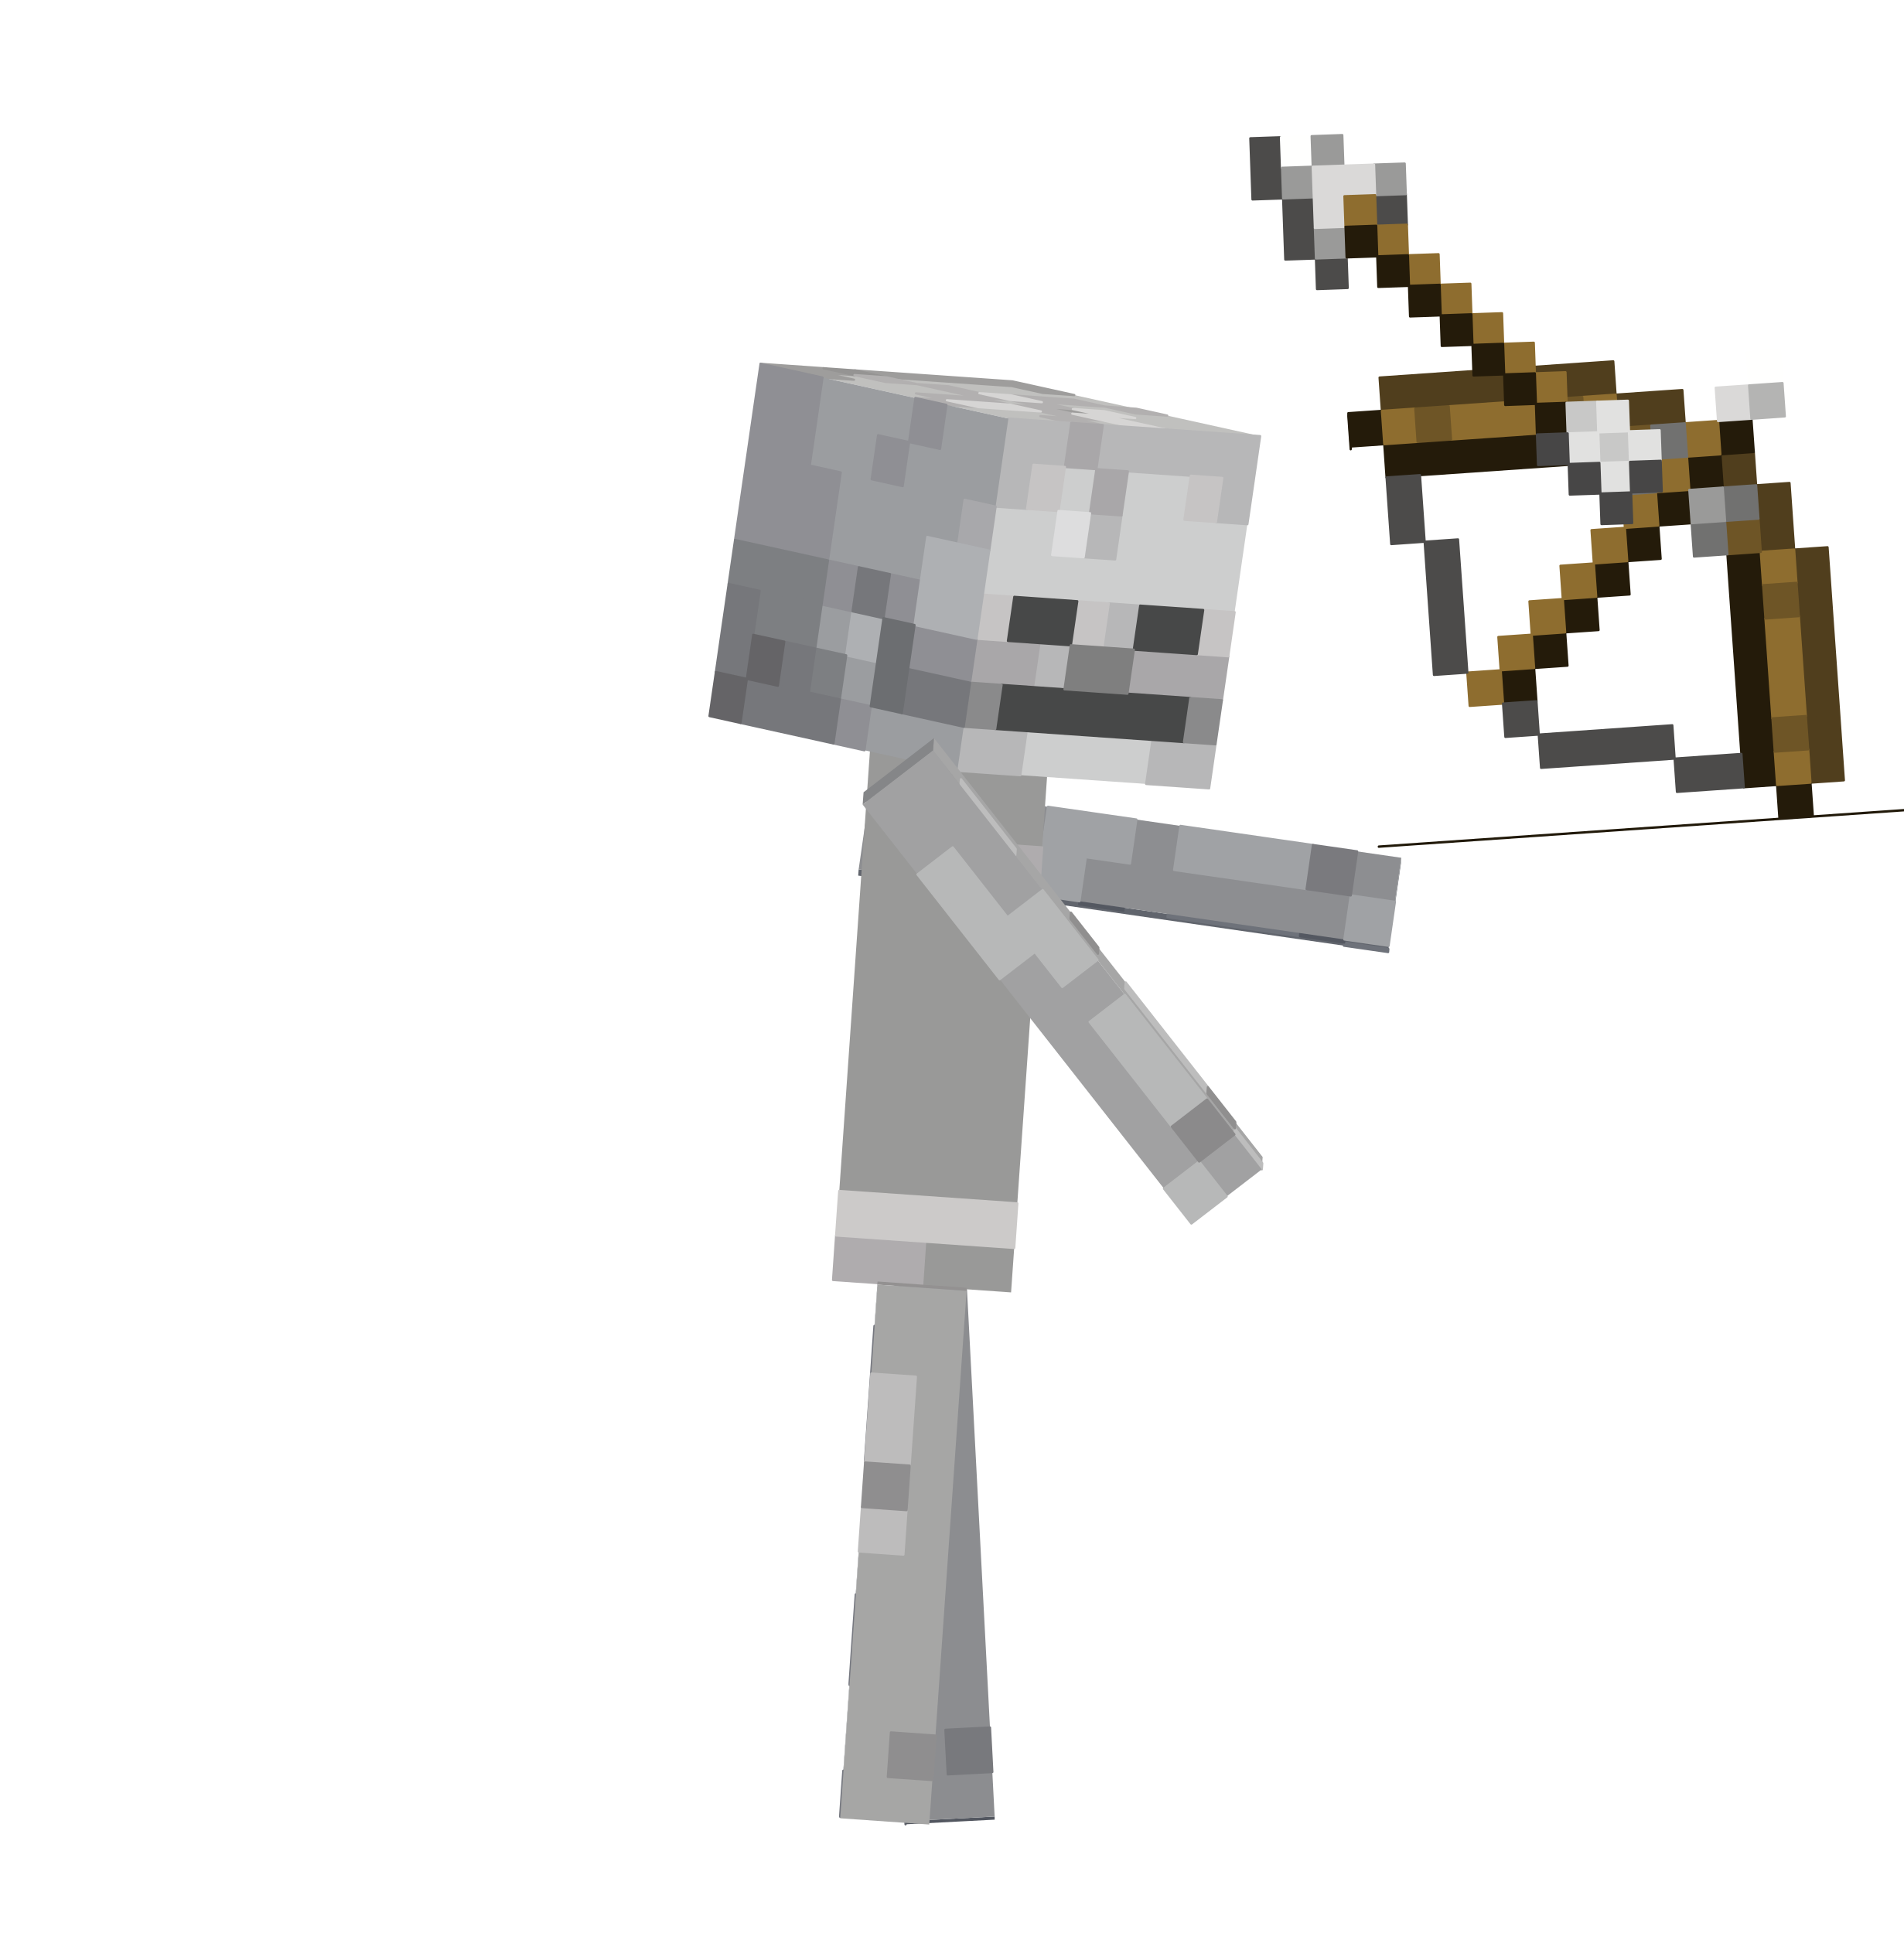
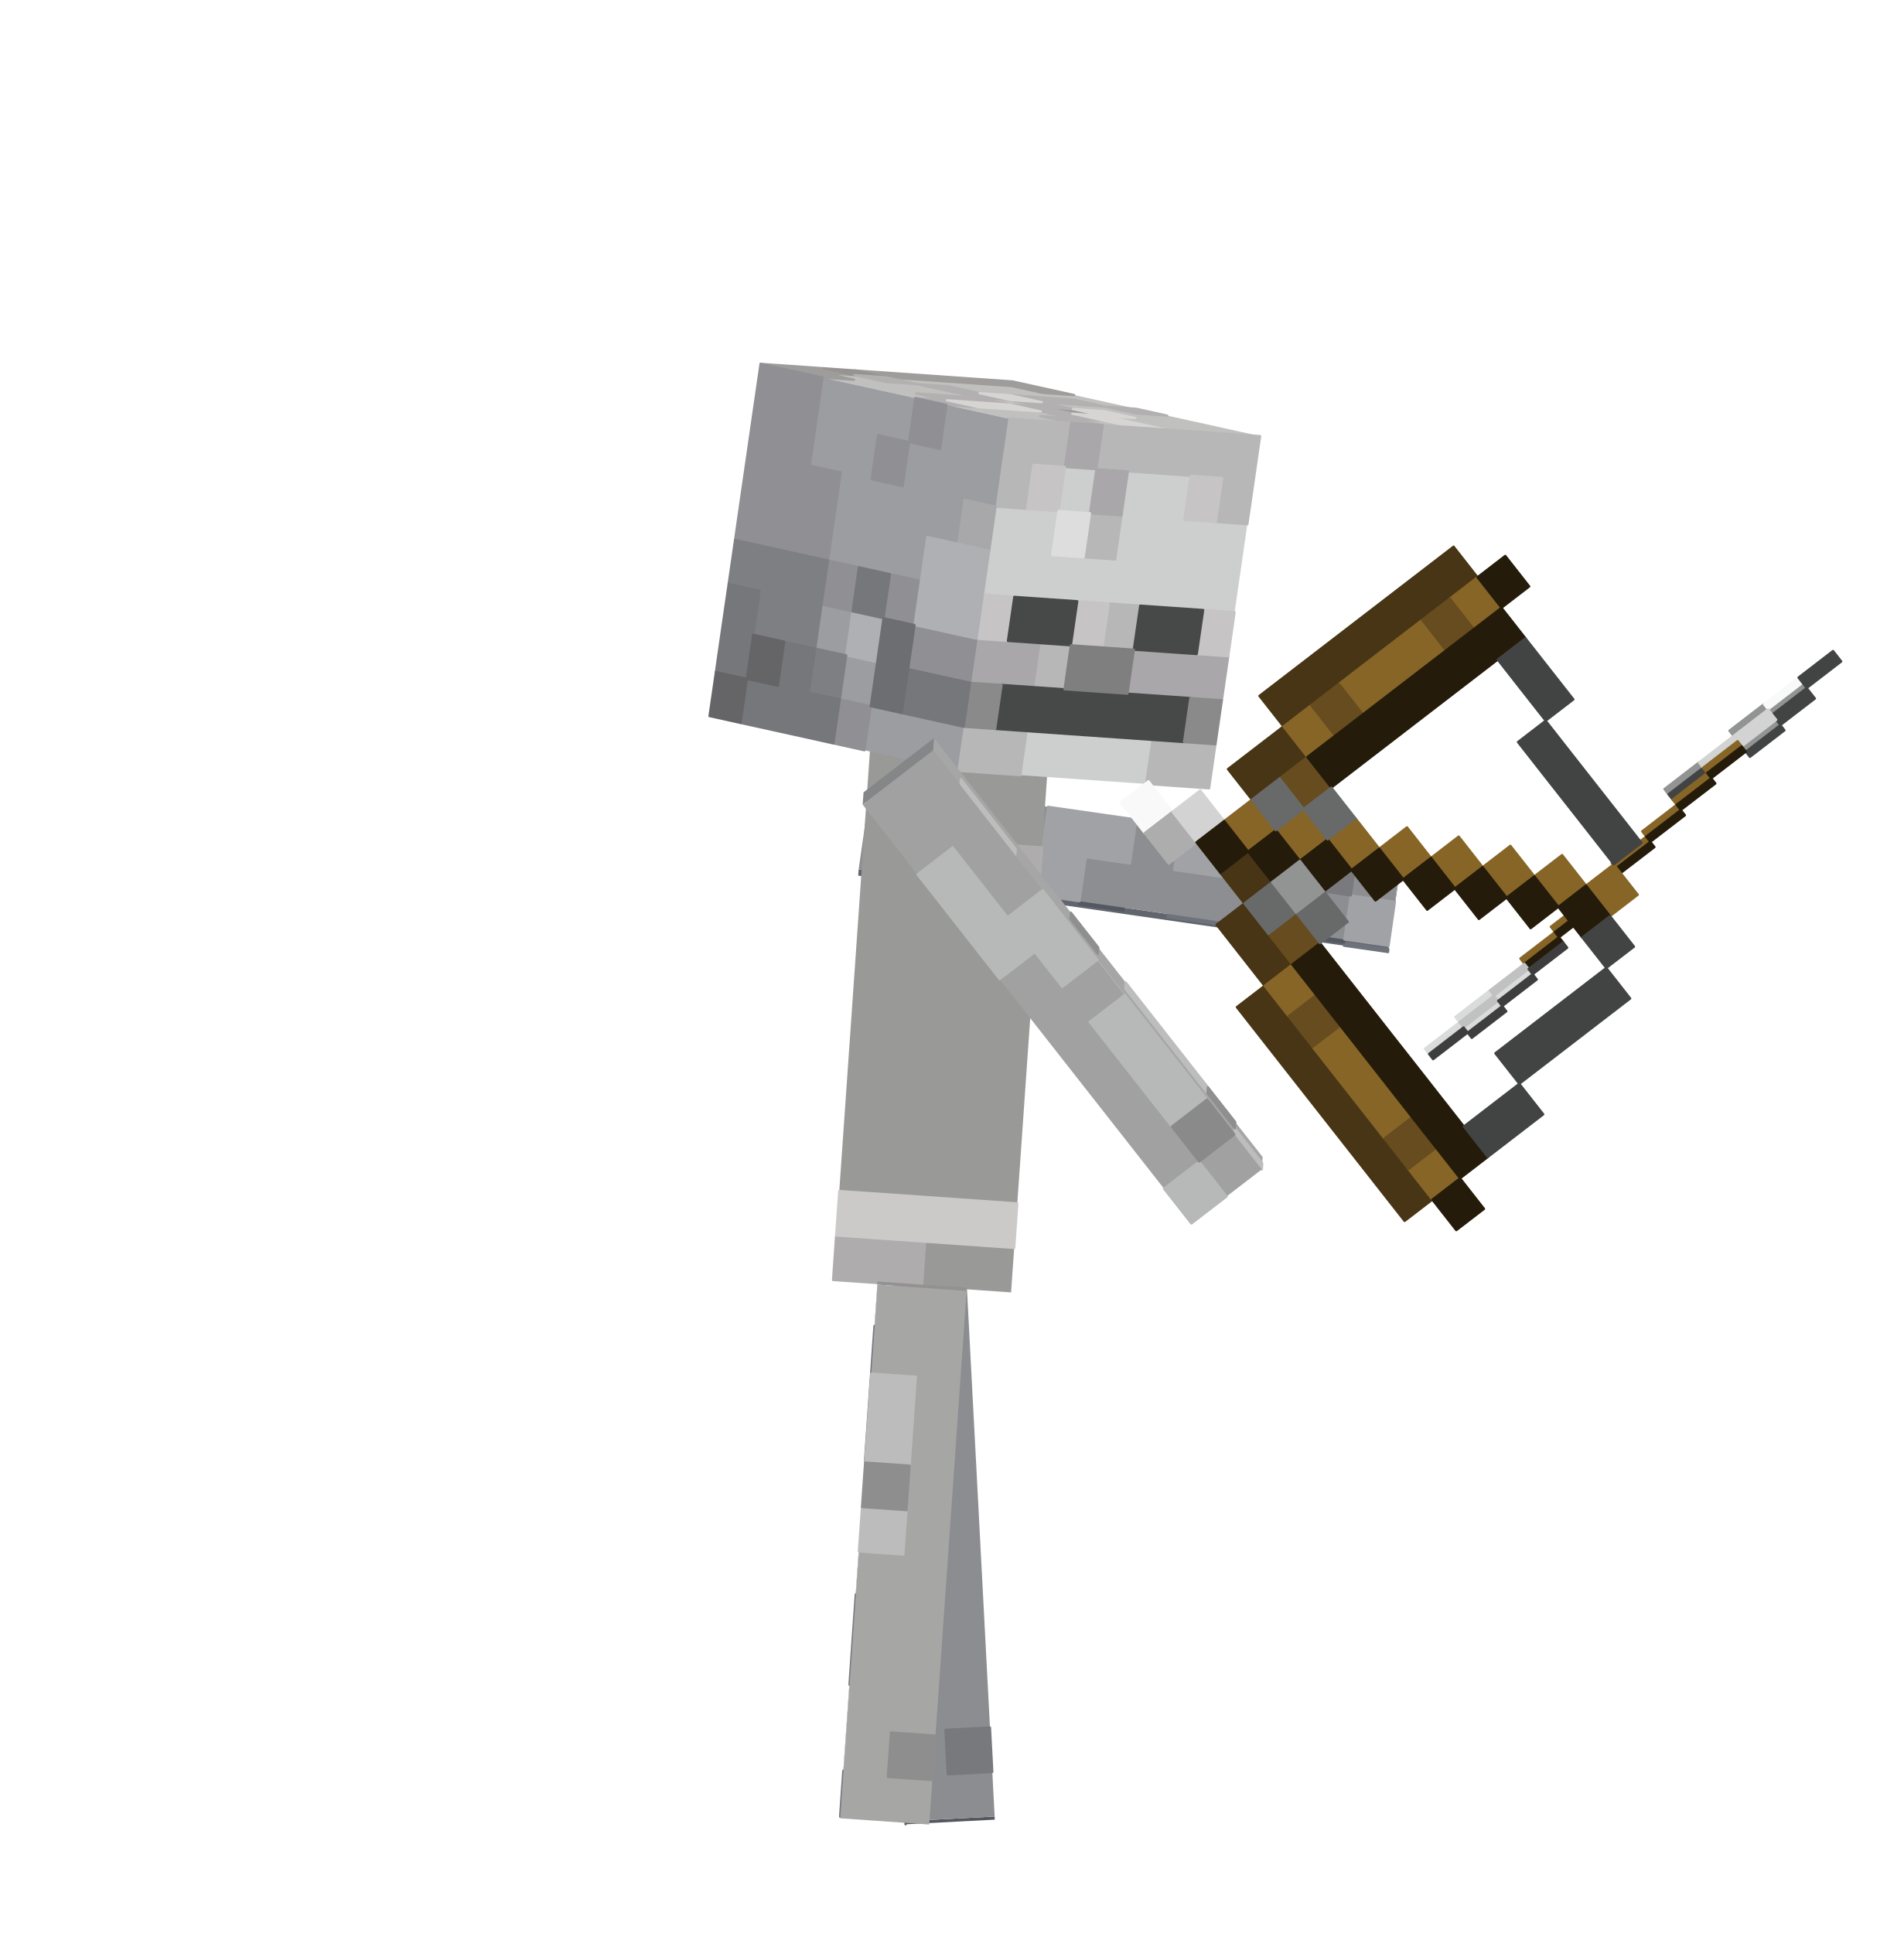
<svg xmlns="http://www.w3.org/2000/svg" viewBox="0 0 512 520" width="512" height="520" role="img" aria-labelledby="draw-10-title">
  <g id="skeleton">
    <g id="arm-left" aria-label="Left arm">
      <g class="face" data-face="bottom">
        <path fill="#63676e" d="M376.89 230.75L376.77 232.42L373.34 256.11L373.46 254.44Z" />
      </g>
      <g class="face" data-face="back">
        <path fill="#61656d" d="M230.82 235.55L230.94 233.88L373.46 254.44L373.34 256.11Z" />
        <path fill="#6e727a" stroke="#6e727a" stroke-width=".6" stroke-linejoin="round" d="M242.7 237.26L242.75 236.42L254.63 238.14L254.57 238.97ZM254.57 238.97L254.63 238.14L266.51 239.85L266.45 240.69ZM314.02 246.71L314.07 245.87L325.95 247.59L325.89 248.42ZM325.89 248.42L325.95 247.59L337.83 249.3L337.77 250.14ZM337.77 250.14L337.83 249.3L349.7 251.02L349.65 251.85ZM361.46 254.4L361.52 253.56L373.4 255.28L373.34 256.11Z" />
        <path fill="#545861" stroke="#545861" stroke-width=".6" stroke-linejoin="round" d="M290.26 243.28L290.32 242.45L302.2 244.16L302.14 244.99ZM349.65 251.85L349.7 251.02L361.58 252.73L361.52 253.56Z" />
      </g>
      <g class="face" data-face="nx">
        <path fill="#8d8e91" d="M230.94 233.88L234.36 210.18L376.89 230.75L373.46 254.44Z" />
        <path fill="#a0a2a5" stroke="#a0a2a5" stroke-width=".6" stroke-linejoin="round" d="M254.69 237.3L256.4 225.46L268.28 227.17L266.57 239.02ZM266.57 239.02L268.28 227.17L280.16 228.88L278.44 240.73ZM278.44 240.73L281.87 217.04L293.75 218.75L290.32 242.45ZM292.03 230.6L293.75 218.75L305.63 220.46L303.91 232.31ZM315.79 234.03L317.5 222.18L329.38 223.89L327.66 235.74ZM327.66 235.74L329.38 223.89L341.26 225.61L339.54 237.45ZM339.54 237.45L341.26 225.61L353.13 227.32L351.42 239.17ZM361.58 252.73L363.3 240.88L375.17 242.6L373.46 254.44Z" />
        <path fill="#7a7a7e" stroke="#7a7a7e" stroke-width=".6" stroke-linejoin="round" d="M351.42 239.17L353.13 227.32L365.01 229.03L363.3 240.88Z" />
      </g>
    </g>
    <g id="leg-left" aria-label="Left leg">
      <g class="face" data-face="back">
        <path fill="#585c64" d="M236.02 347.05L236.02 346.21L243.55 489.92L243.55 490.76Z" />
        <path fill="#646770" stroke="#646770" stroke-width=".6" stroke-linejoin="round" d="M236.64 359.02L236.64 358.6L237.27 370.58L237.27 371ZM237.27 371L237.27 370.58L237.9 382.56L237.9 382.98ZM237.9 382.98L237.9 382.56L238.53 394.53L238.53 394.95ZM240.41 430.46L240.41 430.04L241.04 442.02L241.04 442.44ZM241.04 442.44L241.04 442.02L241.67 454L241.67 454.41ZM242.92 478.79L242.92 478.37L243.55 490.34L243.55 490.76Z" />
      </g>
      <g class="face" data-face="bottom">
        <path fill="#535760" d="M267.52 488.67L267.52 489.51L243.55 490.76L243.55 489.92Z" />
      </g>
      <g class="face" data-face="nx">
        <path fill="#8c8d90" d="M236.02 346.21L259.98 344.95L267.52 488.67L243.55 489.92Z" />
        <path fill="#9fa0a3" stroke="#9fa0a3" stroke-width=".6" stroke-linejoin="round" d="M237.27 370.16L249.26 369.53L249.88 381.51L237.9 382.14ZM237.9 382.14L249.88 381.51L250.51 393.49L238.53 394.11ZM239.16 406.09L251.14 405.46L251.77 417.44L239.78 418.07Z" />
        <path fill="#78797d" stroke="#78797d" stroke-width=".6" stroke-linejoin="round" d="M238.53 394.11L250.51 393.49L251.14 405.46L239.16 406.09ZM254.28 465.34L266.26 464.72L266.89 476.69L254.91 477.32Z" />
      </g>
    </g>
    <g id="torso" aria-label="Torso">
      <g class="face" data-face="nx">
        <path fill="#999998" d="M234.07 200.68L281.96 204.02L271.94 347.67L224.06 344.33Z" />
        <path fill="#afacae" stroke="#afacae" stroke-width=".6" stroke-linejoin="round" d="M268.32 227.13L280.29 227.96L279.45 239.93L267.48 239.1ZM224.89 332.36L248.83 334.03L248 346L224.06 344.33Z" />
        <path fill="#cccac9" stroke="#cccac9" stroke-width=".6" stroke-linejoin="round" d="M225.73 320.39L273.61 323.73L272.78 335.7L224.89 332.36Z" />
      </g>
    </g>
    <g id="head" aria-label="Head">
      <g class="face" data-face="top">
        <path fill="#c0c0be" d="M204.56 97.88L272.28 102.6L338.92 117.32L271.21 112.6Z" />
        <path fill="#9e9d9c" stroke="#9e9d9c" stroke-width=".6" stroke-linejoin="round" d="M204.56 97.88L221.49 99.06L229.82 100.9L212.89 99.72ZM229.95 99.65L272.28 102.6L280.61 104.44L238.28 101.49ZM212.89 99.72L221.36 100.31L229.69 102.15L221.22 101.56ZM272.14 103.85L280.61 104.44L288.94 106.28L280.47 105.69ZM280.07 109.44L288.54 110.03L296.87 111.87L288.4 111.28Z" />
        <path fill="#959493" stroke="#959493" stroke-width=".6" stroke-linejoin="round" d="M221.49 99.06L229.95 99.65L238.28 101.49L229.82 100.9Z" />
        <path fill="#b2b0b0" stroke="#b2b0b0" stroke-width=".6" stroke-linejoin="round" d="M229.82 100.9L238.28 101.49L246.62 103.33L238.15 102.74ZM246.62 103.33L255.08 103.92L263.41 105.76L254.95 105.17ZM254.95 105.17L263.41 105.76L271.74 107.6L263.28 107.01ZM271.88 106.35L288.81 107.53L297.14 109.37L280.21 108.19ZM246.35 105.83L263.28 107.01L271.61 108.85L254.68 107.67ZM271.74 107.6L280.21 108.19L288.54 110.03L280.07 109.44ZM297.14 109.37L305.6 109.96L313.93 111.8L305.47 111.21ZM246.21 107.08L254.68 107.67L263.01 109.51L254.54 108.92ZM271.61 108.85L280.07 109.44L288.4 111.28L279.94 110.69ZM279.94 110.69L288.4 111.28L296.73 113.12L288.27 112.53ZM279.81 111.94L288.27 112.53L296.6 114.37L288.14 113.78Z" />
        <path fill="#d6d5d4" stroke="#d6d5d4" stroke-width=".6" stroke-linejoin="round" d="M263.41 105.76L271.88 106.35L280.21 108.19L271.74 107.6ZM254.68 107.67L271.61 108.85L279.94 110.69L263.01 109.51ZM288.54 110.03L297 110.62L305.33 112.46L296.87 111.87ZM288.4 111.28L296.87 111.87L305.2 113.71L296.73 113.12ZM296.73 113.12L305.2 113.71L313.53 115.55L305.07 114.96Z" />
      </g>
      <g class="face" data-face="front">
        <path fill="#cdcece" d="M271.21 112.6L338.92 117.32L325.2 212.07L257.48 207.35Z" />
        <path fill="#b7b7b8" stroke="#b7b7b8" stroke-width=".6" stroke-linejoin="round" d="M271.21 112.6L288.14 113.78L286.42 125.62L269.49 124.44ZM296.6 114.37L338.92 117.32L337.21 129.16L294.88 126.21ZM269.49 124.44L277.96 125.03L276.24 136.88L267.77 136.29ZM328.74 128.57L337.21 129.16L335.49 141.01L327.03 140.42ZM293.17 138.06L301.63 138.65L299.92 150.49L291.45 149.9ZM298.2 162.33L306.67 162.92L304.95 174.77L296.49 174.18ZM279.56 173L288.02 173.59L286.31 185.43L277.84 184.84ZM259.2 195.5L276.12 196.68L274.41 208.53L257.48 207.35ZM309.98 199.04L326.91 200.22L325.2 212.07L308.27 210.89Z" />
        <path fill="#a9a7a9" stroke="#a9a7a9" stroke-width=".6" stroke-linejoin="round" d="M288.14 113.78L296.6 114.37L294.88 126.21L286.42 125.62ZM294.88 126.21L303.35 126.8L301.63 138.65L293.17 138.06ZM262.63 171.82L279.56 173L277.84 184.84L260.91 183.66ZM304.95 174.77L330.35 176.54L328.63 188.38L303.23 186.61Z" />
        <path fill="#c6c4c4" stroke="#c6c4c4" stroke-width=".6" stroke-linejoin="round" d="M277.96 125.03L286.42 125.62L284.7 137.47L276.24 136.88ZM320.28 127.98L328.74 128.57L327.03 140.42L318.56 139.83ZM264.34 159.97L272.81 160.56L271.09 172.41L262.63 171.82ZM289.74 161.74L298.2 162.33L296.49 174.18L288.02 173.59ZM323.6 164.1L332.06 164.69L330.35 176.54L321.88 175.95Z" />
        <path fill="#ddddde" stroke="#ddddde" stroke-width=".6" stroke-linejoin="round" d="M284.7 137.47L293.17 138.06L291.45 149.9L282.99 149.31Z" />
        <path fill="#474848" stroke="#474848" stroke-width=".6" stroke-linejoin="round" d="M272.81 160.56L289.74 161.74L288.02 173.59L271.09 172.41ZM306.67 162.92L323.6 164.1L321.88 175.95L304.95 174.77ZM269.38 184.25L320.16 187.79L318.45 199.63L267.66 196.09Z" />
        <path fill="#7f7f7f" stroke="#7f7f7f" stroke-width=".6" stroke-linejoin="round" d="M288.02 173.59L304.95 174.77L303.23 186.61L286.31 185.43Z" />
        <path fill="#8a8a8b" stroke="#8a8a8b" stroke-width=".6" stroke-linejoin="round" d="M260.91 183.66L269.38 184.25L267.66 196.09L259.2 195.5ZM320.16 187.79L328.63 188.38L326.91 200.22L318.45 199.63Z" />
      </g>
      <g class="face" data-face="nx">
        <path fill="#9b9da0" d="M204.56 97.88L271.21 112.6L257.48 207.35L190.83 192.63Z" />
        <path fill="#8f8f94" stroke="#8f8f94" stroke-width=".6" stroke-linejoin="round" d="M204.56 97.88L221.22 101.56L219.51 113.4L202.84 109.73ZM246.21 107.08L254.54 108.92L252.83 120.76L244.5 118.92ZM202.84 109.73L219.51 113.4L217.79 125.25L201.13 121.57ZM236.17 117.08L244.5 118.92L242.78 130.77L234.45 128.93ZM201.13 121.57L226.12 127.09L224.4 138.93L199.41 133.41ZM199.41 133.41L224.4 138.93L222.69 150.77L197.7 145.26ZM222.69 150.77L231.02 152.61L229.3 164.46L220.97 162.62ZM239.35 154.45L247.68 156.29L245.97 168.14L237.63 166.3ZM245.97 168.14L262.63 171.82L260.91 183.66L244.25 179.98ZM225.87 188.14L234.2 189.98L232.49 201.83L224.16 199.99Z" />
        <path fill="#a8a8ab" stroke="#a8a8ab" stroke-width=".6" stroke-linejoin="round" d="M259.44 134.45L267.77 136.29L266.06 148.13L257.73 146.29Z" />
        <path fill="#aeb0b3" stroke="#aeb0b3" stroke-width=".6" stroke-linejoin="round" d="M249.4 144.45L266.06 148.13L264.34 159.97L247.68 156.29ZM247.68 156.29L264.34 159.97L262.63 171.82L245.97 168.14ZM229.3 164.46L237.63 166.3L235.92 178.14L227.59 176.3Z" />
        <path fill="#7d7f82" stroke="#7d7f82" stroke-width=".6" stroke-linejoin="round" d="M197.7 145.26L222.69 150.77L220.97 162.62L195.98 157.1ZM204.31 158.94L220.97 162.62L219.26 174.46L202.59 170.78ZM219.26 174.46L227.59 176.3L225.87 188.14L217.54 186.3Z" />
        <path fill="#76777b" stroke="#76777b" stroke-width=".6" stroke-linejoin="round" d="M231.02 152.61L239.35 154.45L237.63 166.3L229.3 164.46ZM195.98 157.1L204.31 158.94L202.59 170.78L194.26 168.94ZM194.26 168.94L202.59 170.78L200.88 182.63L192.55 180.79ZM210.93 172.62L219.26 174.46L217.54 186.3L209.21 184.47ZM244.25 179.98L260.91 183.66L259.2 195.5L242.53 191.82ZM200.88 182.63L225.87 188.14L224.16 199.99L199.16 194.47Z" />
        <path fill="#6c6e71" stroke="#6c6e71" stroke-width=".6" stroke-linejoin="round" d="M237.63 166.3L245.97 168.14L244.25 179.98L235.92 178.14ZM235.92 178.14L244.25 179.98L242.53 191.82L234.2 189.98Z" />
        <path fill="#656467" stroke="#656467" stroke-width=".6" stroke-linejoin="round" d="M202.59 170.78L210.93 172.62L209.21 184.47L200.88 182.63ZM192.55 180.79L200.88 182.63L199.16 194.47L190.83 192.63Z" />
      </g>
    </g>
-     <g id="held-bow" aria-label="Bow">
-       <g class="face" data-face="front">
-         <path fill="#211809" stroke="#211809" stroke-width=".6" stroke-linejoin="round" d="M362.65 111.91L362.7 111.15L363.33 120.11L363.28 120.86Z" />
-       </g>
-       <g class="face" data-face="bottom">
-         <path fill="#211909" stroke="#211909" stroke-width=".6" stroke-linejoin="round" d="M370.84 227.78L370.85 227.73L514.5 217.76L514.49 217.81Z" />
-       </g>
-       <g class="face" data-face="px">
-         <path fill="#503e1d" stroke="#503e1d" stroke-width=".6" stroke-linejoin="round" d="M371.05 101.57L433.9 97.21L434.52 106.17L371.68 110.53ZM434.52 106.17L452.48 104.93L453.11 113.88L435.15 115.13ZM462.71 122.22L471.69 121.59L472.32 130.55L463.34 131.17ZM472.32 130.55L481.3 129.93L481.92 138.88L472.95 139.51ZM472.95 139.51L481.92 138.88L482.55 147.84L473.57 148.46ZM482.55 147.84L491.53 147.22L492.16 156.17L483.18 156.8ZM483.18 156.8L492.16 156.17L492.78 165.13L483.81 165.75ZM483.81 165.75L492.78 165.13L493.41 174.09L484.43 174.71ZM484.43 174.71L493.41 174.09L494.04 183.04L485.06 183.67ZM485.06 183.67L494.04 183.04L494.67 192L485.69 192.62ZM485.69 192.62L494.67 192L495.29 200.96L486.32 201.58ZM486.32 201.58L495.29 200.96L495.92 209.91L486.94 210.54Z" />
-         <path fill="#fffffe" stroke="#fffffe" stroke-width=".6" stroke-linejoin="round" d="M469.81 94.72L478.79 94.1L479.41 103.06L470.44 103.68Z" />
-         <path fill="#241b0a" stroke="#241b0a" stroke-width=".6" stroke-linejoin="round" d="M362.7 111.15L371.68 110.53L372.31 119.49L363.33 120.11ZM372.31 119.49L435.15 115.13L435.78 124.08L372.93 128.44ZM462.09 113.26L471.06 112.64L471.69 121.59L462.71 122.22ZM453.74 122.84L462.71 122.22L463.34 131.17L454.36 131.8ZM445.38 132.42L454.36 131.8L454.99 140.75L446.01 141.37ZM437.03 142L446.01 141.37L446.64 150.33L437.66 150.95ZM428.68 151.58L437.66 150.95L438.29 159.91L429.31 160.53ZM464.6 149.09L473.57 148.46L474.2 157.42L465.22 158.04ZM420.33 161.16L429.31 160.53L429.94 169.49L420.96 170.11ZM465.22 158.04L474.2 157.42L474.83 166.38L465.85 167ZM411.98 170.74L420.96 170.11L421.59 179.07L412.61 179.69ZM465.85 167L474.83 166.38L475.46 175.33L466.48 175.95ZM403.63 180.32L412.61 179.69L413.24 188.65L404.26 189.27ZM466.48 175.95L475.46 175.33L476.08 184.29L467.11 184.91ZM467.11 184.91L476.08 184.29L476.71 193.25L467.73 193.87ZM467.73 193.87L476.71 193.25L477.34 202.2L468.36 202.82ZM468.36 202.82L477.34 202.2L477.97 211.16L468.99 211.78ZM477.97 211.16L486.94 210.54L487.57 219.49L478.59 220.11Z" />
-         <path fill="#8e6d2f" stroke="#8e6d2f" stroke-width=".6" stroke-linejoin="round" d="M371.68 110.53L380.66 109.91L381.28 118.87L372.31 119.49ZM389.63 109.29L416.57 107.42L417.2 116.37L390.26 118.24ZM425.55 106.79L434.52 106.17L435.15 115.13L426.17 115.75ZM453.11 113.88L462.09 113.26L462.71 122.22L453.74 122.84ZM444.76 123.46L453.74 122.84L454.36 131.8L445.38 132.42ZM436.41 133.04L445.38 132.42L446.01 141.37L437.03 142ZM428.06 142.62L437.03 142L437.66 150.95L428.68 151.58ZM419.71 152.2L428.68 151.58L429.31 160.53L420.33 161.16ZM473.57 148.46L482.55 147.84L483.18 156.8L474.2 157.42ZM411.36 161.78L420.33 161.16L420.96 170.11L411.98 170.74ZM403 171.36L411.98 170.74L412.61 179.69L403.63 180.32ZM474.83 166.38L483.81 165.75L484.43 174.71L475.46 175.33ZM394.65 180.94L403.63 180.32L404.26 189.27L395.28 189.89ZM475.46 175.33L484.43 174.71L485.06 183.67L476.08 184.29ZM476.08 184.29L485.06 183.67L485.69 192.62L476.71 193.25ZM477.34 202.2L486.32 201.58L486.94 210.54L477.97 211.16Z" />
-         <path fill="#6e5526" stroke="#6e5526" stroke-width=".6" stroke-linejoin="round" d="M380.66 109.91L389.63 109.29L390.26 118.24L381.28 118.87ZM416.57 107.42L425.55 106.79L426.17 115.75L417.2 116.37ZM435.15 115.13L444.13 114.5L444.76 123.46L435.78 124.08ZM463.97 140.13L472.95 139.51L473.57 148.46L464.6 149.09ZM474.2 157.42L483.18 156.8L483.81 165.75L474.83 166.38ZM476.71 193.25L485.69 192.62L486.32 201.58L477.34 202.2Z" />
-         <path fill="#dad9d8" stroke="#dad9d8" stroke-width=".6" stroke-linejoin="round" d="M461.46 104.3L470.44 103.68L471.06 112.64L462.09 113.26Z" />
-         <path fill="#b4b4b3" stroke="#b4b4b3" stroke-width=".6" stroke-linejoin="round" d="M470.44 103.68L479.41 103.06L480.04 112.01L471.06 112.64Z" />
-         <path fill="#717170" stroke="#717170" stroke-width=".6" stroke-linejoin="round" d="M444.13 114.5L453.11 113.88L453.74 122.84L444.76 123.46ZM435.78 124.08L444.76 123.46L445.38 132.42L436.41 133.04ZM463.34 131.17L472.32 130.55L472.95 139.51L463.97 140.13ZM454.99 140.75L463.97 140.13L464.6 149.09L455.62 149.71Z" />
-         <path fill="#4c4b4a" stroke="#4c4b4a" stroke-width=".6" stroke-linejoin="round" d="M372.93 128.44L381.91 127.82L382.54 136.78L373.56 137.4ZM373.56 137.4L382.54 136.78L383.17 145.73L374.19 146.36ZM383.17 145.73L392.14 145.11L392.77 154.07L383.79 154.69ZM383.79 154.69L392.77 154.07L393.4 163.02L384.42 163.65ZM384.42 163.65L393.4 163.02L394.03 171.98L385.05 172.6ZM385.05 172.6L394.03 171.98L394.65 180.94L385.68 181.56ZM404.26 189.27L413.24 188.65L413.86 197.61L404.89 198.23ZM413.86 197.61L449.78 195.11L450.4 204.07L414.49 206.56ZM450.4 204.07L468.36 202.82L468.99 211.78L451.03 213.03Z" />
-         <path fill="#9a9a99" stroke="#9a9a99" stroke-width=".6" stroke-linejoin="round" d="M454.36 131.8L463.34 131.17L463.97 140.13L454.99 140.75Z" />
-       </g>
-     </g>
    <g id="leg-right" aria-label="Right leg">
      <g class="face" data-face="back">
        <path fill="#686b71" d="M236.03 344.74L236.03 345.58L225.98 489.14L225.98 488.31Z" />
        <path fill="#767880" stroke="#767880" stroke-width=".6" stroke-linejoin="round" d="M235.19 356.71L235.19 357.13L234.36 369.09L234.36 368.67ZM234.36 368.67L234.36 369.09L233.52 381.05L233.52 380.64ZM233.52 380.64L233.52 381.05L232.68 393.02L232.68 392.6ZM230.17 428.91L230.17 429.33L229.33 441.29L229.33 440.87ZM229.33 440.87L229.33 441.29L228.5 453.25L228.5 452.83ZM226.82 476.34L226.82 476.76L225.98 488.73L225.98 488.31Z" />
      </g>
      <g class="face" data-face="top">
        <path fill="#939191" d="M236.03 345.58L236.03 344.74L259.97 346.42L259.97 347.26Z" />
      </g>
      <g class="face" data-face="nx">
        <path fill="#a6a6a5" d="M236.03 345.58L259.97 347.26L249.93 490.82L225.98 489.14Z" />
        <path fill="#bdbcbc" stroke="#bdbcbc" stroke-width=".6" stroke-linejoin="round" d="M234.36 369.51L246.33 370.35L245.49 382.31L233.52 381.47ZM233.52 381.47L245.49 382.31L244.65 394.27L232.68 393.44ZM231.84 405.4L243.81 406.24L242.98 418.2L231.01 417.36Z" />
        <path fill="#8f8e8f" stroke="#8f8e8f" stroke-width=".6" stroke-linejoin="round" d="M232.68 393.44L244.65 394.27L243.81 406.24L231.84 405.4ZM239.63 466.05L251.6 466.89L250.76 478.85L238.79 478.02Z" />
-       </g>
-     </g>
-     <g id="held-arrow" aria-label="Arrow">
-       <g class="face" data-face="px">
-         <path fill="#4c4b4a" stroke="#4c4b4a" stroke-width=".6" stroke-linejoin="round" d="M336.29 37.2L344.53 36.92L344.82 45.14L336.58 45.43ZM336.58 45.43L344.82 45.14L345.11 53.37L336.87 53.65ZM345.11 53.37L353.36 53.08L353.65 61.31L345.4 61.59ZM369.85 52.51L378.09 52.22L378.38 60.45L370.14 60.73ZM345.4 61.59L353.65 61.31L353.94 69.53L345.69 69.82ZM353.94 69.53L362.18 69.24L362.47 77.47L354.22 77.76Z" />
-         <path fill="#fffffe" stroke="#fffffe" stroke-width=".6" stroke-linejoin="round" d="M344.53 36.92L352.78 36.63L353.07 44.85L344.82 45.14Z" />
-         <path fill="#9a9a99" stroke="#9a9a99" stroke-width=".6" stroke-linejoin="round" d="M352.78 36.63L361.02 36.34L361.31 44.57L353.07 44.85ZM344.82 45.14L353.07 44.85L353.36 53.08L345.11 53.37ZM369.56 44.28L377.8 44L378.09 52.22L369.85 52.51ZM353.65 61.31L361.89 61.02L362.18 69.24L353.94 69.53Z" />
-         <path fill="#dad9d8" stroke="#dad9d8" stroke-width=".6" stroke-linejoin="round" d="M353.07 44.85L369.56 44.28L369.85 52.51L353.36 53.08ZM353.36 53.08L361.6 52.79L361.89 61.02L353.65 61.31Z" />
-         <path fill="#8e6d2f" stroke="#8e6d2f" stroke-width=".6" stroke-linejoin="round" d="M361.6 52.79L369.85 52.51L370.14 60.73L361.89 61.02ZM370.14 60.73L378.38 60.45L378.67 68.67L370.42 68.96ZM378.67 68.67L386.91 68.39L387.2 76.61L378.96 76.9ZM387.2 76.61L395.45 76.33L395.74 84.55L387.49 84.84ZM395.74 84.55L403.98 84.27L404.27 92.49L396.03 92.78ZM404.27 92.49L412.52 92.2L412.81 100.43L404.56 100.72ZM412.81 100.43L421.05 100.14L421.34 108.37L413.1 108.65Z" />
-         <path fill="#241b0a" stroke="#241b0a" stroke-width=".6" stroke-linejoin="round" d="M361.89 61.02L370.14 60.73L370.42 68.96L362.18 69.24ZM370.42 68.96L378.67 68.67L378.96 76.9L370.71 77.18ZM378.96 76.9L387.2 76.61L387.49 84.84L379.25 85.12ZM387.49 84.84L395.74 84.55L396.03 92.78L387.78 93.06ZM396.03 92.78L404.27 92.49L404.56 100.72L396.32 101ZM404.56 100.72L412.81 100.43L413.1 108.65L404.85 108.94ZM413.1 108.65L421.34 108.37L421.63 116.59L413.38 116.88Z" />
-         <path fill="#c8c8c7" stroke="#c8c8c7" stroke-width=".6" stroke-linejoin="round" d="M421.34 108.37L429.59 108.08L429.87 116.31L421.63 116.59ZM429.87 116.31L438.12 116.02L438.41 124.25L430.16 124.53Z" />
-         <path fill="#e1e1e0" stroke="#e1e1e0" stroke-width=".6" stroke-linejoin="round" d="M429.59 108.08L437.83 107.8L438.12 116.02L429.87 116.31ZM421.63 116.59L429.87 116.31L430.16 124.53L421.92 124.82ZM438.12 116.02L446.36 115.74L446.65 123.96L438.41 124.25ZM430.16 124.53L438.41 124.25L438.7 132.47L430.45 132.76Z" />
-         <path fill="#474646" stroke="#474646" stroke-width=".6" stroke-linejoin="round" d="M413.38 116.88L421.63 116.59L421.92 124.82L413.67 125.1ZM421.92 124.82L430.16 124.53L430.45 132.76L422.21 133.04ZM438.41 124.25L446.65 123.96L446.94 132.19L438.7 132.47ZM430.45 132.76L438.7 132.47L438.99 140.7L430.74 140.98Z" />
      </g>
    </g>
    <g id="arm-right" aria-label="Right arm">
      <g class="face" data-face="front">
        <path fill="#a6a6a6" d="M250.97 201.89L251.2 198.56L339.6 311.25L339.37 314.58Z" />
        <path fill="#bdbdbd" stroke="#bdbdbd" stroke-width=".6" stroke-linejoin="round" d="M258.33 211.28L258.45 209.62L265.82 219.01L265.7 220.67ZM265.7 220.67L265.82 219.01L273.18 228.4L273.07 230.06ZM302.65 265.96L302.77 264.3L310.14 273.69L310.02 275.35ZM310.02 275.35L310.14 273.69L317.5 283.08L317.39 284.74ZM317.39 284.74L317.5 283.08L324.87 292.47L324.75 294.13ZM332 305.19L332.12 303.52L339.49 312.92L339.37 314.58Z" />
        <path fill="#908f8f" stroke="#908f8f" stroke-width=".6" stroke-linejoin="round" d="M287.92 247.18L288.03 245.52L295.4 254.91L295.29 256.57ZM324.75 294.13L324.87 292.47L332.24 301.86L332.12 303.52Z" />
      </g>
      <g class="face" data-face="top">
        <path fill="#858688" d="M232.02 216.45L232.26 213.13L251.2 198.56L250.97 201.89Z" />
      </g>
      <g class="face" data-face="nx">
        <path fill="#a1a1a2" d="M232.02 216.45L250.97 201.89L339.37 314.58L320.43 329.14Z" />
        <path fill="#b7b8b8" stroke="#b7b8b8" stroke-width=".6" stroke-linejoin="round" d="M246.76 235.24L256.23 227.95L263.6 237.34L254.13 244.63ZM254.13 244.63L263.6 237.34L270.96 246.73L261.49 254.02ZM261.49 254.02L280.44 239.45L287.8 248.84L268.86 263.41ZM278.33 256.12L287.8 248.84L295.17 258.23L285.7 265.51ZM293.06 274.91L302.54 267.62L309.9 277.01L300.43 284.3ZM300.43 284.3L309.9 277.01L317.27 286.4L307.8 293.69ZM307.8 293.69L317.27 286.4L324.64 295.79L315.17 303.08ZM313.06 319.75L322.53 312.47L329.9 321.86L320.43 329.14Z" />
        <path fill="#8b8a8b" stroke="#8b8a8b" stroke-width=".6" stroke-linejoin="round" d="M315.17 303.08L324.64 295.79L332 305.19L322.53 312.47Z" />
      </g>
    </g>
+     <g id="held-arrow" aria-label="Arrow">
+       <g class="face" data-face="nx">
+         <path fill="#929393" stroke="#929393" stroke-width=".6" stroke-linejoin="round" d="M465.13 196.57L474.43 189.42L475.53 190.83L466.24 197.97ZM447.65 212.27L456.94 205.12L458.05 206.53L448.75 213.68ZM475.53 190.83L484.82 183.68L485.93 185.09L476.64 192.24ZM468.45 200.79L477.74 193.64L478.85 195.05L469.55 202.2Z" />
+         <path fill="#f9f9f9" stroke="#f9f9f9" stroke-width=".6" stroke-linejoin="round" d="M474.43 189.42L483.72 182.27L484.82 183.68L475.53 190.83Z" />
+         <path fill="#424343" stroke="#424343" stroke-width=".6" stroke-linejoin="round" d="M483.72 182.27L493.01 175.12L494.12 176.53L484.82 183.68ZM484.82 183.68L494.12 176.53L495.22 177.94L485.93 185.09ZM448.75 213.68L458.05 206.53L459.15 207.94L449.86 215.09ZM476.64 192.24L485.93 185.09L487.03 186.5L477.74 193.64ZM477.74 193.64L487.03 186.5L488.14 187.91L478.85 195.05ZM469.55 202.2L478.85 195.05L479.95 196.46L470.66 203.61Z" />
+         <path fill="#d3d3d3" stroke="#d3d3d3" stroke-width=".6" stroke-linejoin="round" d="M456.94 205.12L475.53 190.83L476.64 192.24L458.05 206.53ZM467.34 199.38L476.64 192.24L477.74 193.64L468.45 200.79Z" />
+         <path fill="#866527" stroke="#866527" stroke-width=".6" stroke-linejoin="round" d="M458.05 206.53L467.34 199.38L468.45 200.79L459.15 207.94ZM449.86 215.09L459.15 207.94L460.26 209.35L450.96 216.49ZM441.67 223.64L450.96 216.49L452.07 217.9L442.77 225.05ZM433.48 232.2L442.77 225.05L443.88 226.46L434.58 233.61ZM425.29 240.75L434.58 233.61L435.69 235.01L426.4 242.16ZM417.1 249.31L426.4 242.16L427.5 243.57L418.21 250.72ZM408.91 257.86L418.21 250.72L419.31 252.13L410.02 259.27Z" />
+         <path fill="#241b0a" stroke="#241b0a" stroke-width=".6" stroke-linejoin="round" d="M459.15 207.94L468.45 200.79L469.55 202.2L460.26 209.35ZM450.96 216.49L460.26 209.35L461.36 210.76L452.07 217.9ZM442.77 225.05L452.07 217.9L453.17 219.31L443.88 226.46ZM434.58 233.61L443.88 226.46L444.98 227.87L435.69 235.01ZM426.4 242.16L435.69 235.01L436.79 236.42L427.5 243.57ZM418.21 250.72L427.5 243.57L428.61 244.98L419.31 252.13ZM410.02 259.27L419.31 252.13L420.42 253.53L411.12 260.68Z" />
+         <path fill="#dadbdb" stroke="#dadbdb" stroke-width=".6" stroke-linejoin="round" d="M391.43 273.57L400.72 266.42L401.83 267.83L392.53 274.98ZM383.24 282.12L392.53 274.98L393.64 276.38L384.35 283.53ZM401.83 267.83L411.12 260.68L412.23 262.09L402.93 269.24ZM393.64 276.38L402.93 269.24L404.04 270.65L394.74 277.79Z" />
+         <path fill="#c1c1c2" stroke="#c1c1c2" stroke-width=".6" stroke-linejoin="round" d="M400.72 266.42L410.02 259.27L411.12 260.68L401.83 267.83ZM392.53 274.98L401.83 267.83L402.93 269.24L393.64 276.38Z" />
+         <path fill="#3e3e3e" stroke="#3e3e3e" stroke-width=".6" stroke-linejoin="round" d="M411.12 260.68L420.42 253.53L421.52 254.94L412.23 262.09ZM384.35 283.53L393.64 276.38L394.74 277.79L385.45 284.94ZM402.93 269.24L412.23 262.09L413.33 263.5L404.04 270.65ZM394.74 277.79L404.04 270.65L405.14 272.05L395.85 279.2Z" />
+       </g>
+     </g>
+     <g id="held-bow" aria-label="Bow">
+       <g class="face" data-face="nx">
+         <path fill="#f9f9f9" stroke="#f9f9f9" stroke-width=".6" stroke-linejoin="round" d="M301.44 215.89L308.9 210.16L315.34 218.38L307.88 224.11Z" />
+         <path fill="#473515" stroke="#473515" stroke-width=".6" stroke-linejoin="round" d="M338.73 187.21L390.95 147.06L397.39 155.28L345.18 195.43ZM330.26 206.9L345.18 195.43L351.63 203.65L336.71 215.12ZM328.24 234.81L335.69 229.07L342.14 237.29L334.68 243.03ZM327.22 248.76L334.68 243.03L341.13 251.24L333.67 256.98ZM333.67 256.98L341.13 251.24L347.57 259.46L340.11 265.2ZM332.66 270.93L340.11 265.2L346.56 273.41L339.1 279.15ZM339.1 279.15L346.56 273.41L353.01 281.63L345.55 287.37ZM345.55 287.37L353.01 281.63L359.45 289.85L351.99 295.58ZM351.99 295.58L359.45 289.85L365.9 298.06L358.44 303.8ZM358.44 303.8L365.9 298.06L372.35 306.28L364.89 312.02ZM364.89 312.02L372.35 306.28L378.79 314.5L371.33 320.23ZM371.33 320.23L378.79 314.5L385.24 322.72L377.78 328.45Z" />
+         <path fill="#adadad" stroke="#adadad" stroke-width=".6" stroke-linejoin="round" d="M307.88 224.11L315.34 218.38L321.79 226.59L314.33 232.33Z" />
+         <path fill="#d3d3d3" stroke="#d3d3d3" stroke-width=".6" stroke-linejoin="round" d="M315.34 218.38L322.8 212.64L329.25 220.86L321.79 226.59Z" />
+         <path fill="#866527" stroke="#866527" stroke-width=".6" stroke-linejoin="round" d="M345.18 195.43L352.64 189.7L359.08 197.91L351.63 203.65ZM360.1 183.96L382.47 166.75L388.92 174.97L366.54 192.18ZM389.93 161.02L397.39 155.28L403.84 163.5L396.38 169.23ZM329.25 220.86L336.71 215.12L343.15 223.34L335.69 229.07ZM343.15 223.34L350.61 217.6L357.06 225.82L349.6 231.55ZM357.06 225.82L364.52 220.08L370.96 228.3L363.5 234.04ZM370.96 228.3L378.42 222.56L384.87 230.78L377.41 236.52ZM340.11 265.2L347.57 259.46L354.02 267.68L346.56 273.41ZM384.87 230.78L392.33 225.04L398.77 233.26L391.31 239ZM398.77 233.26L406.23 227.53L412.68 235.74L405.22 241.48ZM353.01 281.63L360.47 275.89L366.91 284.11L359.45 289.85ZM412.68 235.74L420.14 230.01L426.58 238.22L419.13 243.96ZM359.45 289.85L366.91 284.11L373.36 292.33L365.9 298.06ZM426.58 238.22L434.04 232.49L440.49 240.7L433.03 246.44ZM365.9 298.06L373.36 292.33L379.8 300.55L372.35 306.28ZM378.79 314.5L386.25 308.76L392.7 316.98L385.24 322.72Z" />
+         <path fill="#664c1e" stroke="#664c1e" stroke-width=".6" stroke-linejoin="round" d="M352.64 189.7L360.1 183.96L366.54 192.18L359.08 197.91ZM382.47 166.75L389.93 161.02L396.38 169.23L388.92 174.97ZM344.17 209.38L351.63 203.65L358.07 211.87L350.61 217.6ZM341.13 251.24L348.59 245.51L355.03 253.72L347.57 259.46ZM346.56 273.41L354.02 267.68L360.47 275.89L353.01 281.63ZM372.35 306.28L379.8 300.55L386.25 308.76L378.79 314.5Z" />
+         <path fill="#241b0a" stroke="#241b0a" stroke-width=".6" stroke-linejoin="round" d="M397.39 155.28L404.85 149.54L411.3 157.76L403.84 163.5ZM321.79 226.59L329.25 220.86L335.69 229.07L328.24 234.81ZM351.63 203.65L403.84 163.5L410.28 171.71L358.07 211.87ZM335.69 229.07L343.15 223.34L349.6 231.55L342.14 237.29ZM349.6 231.55L357.06 225.82L363.5 234.04L356.05 239.77ZM363.5 234.04L370.96 228.3L377.41 236.52L369.95 242.25ZM347.57 259.46L355.03 253.72L361.48 261.94L354.02 267.68ZM377.41 236.52L384.87 230.78L391.31 239L383.86 244.73ZM354.02 267.68L361.48 261.94L367.93 270.16L360.47 275.89ZM391.31 239L398.77 233.26L405.22 241.48L397.76 247.21ZM360.47 275.89L367.93 270.16L374.37 278.38L366.91 284.11ZM405.22 241.48L412.68 235.74L419.13 243.96L411.67 249.7ZM366.91 284.11L374.37 278.38L380.82 286.59L373.36 292.33ZM419.13 243.96L426.58 238.22L433.03 246.44L425.57 252.18ZM373.36 292.33L380.82 286.59L387.26 294.81L379.8 300.55ZM379.8 300.55L387.26 294.81L393.71 303.03L386.25 308.76ZM386.25 308.76L393.71 303.03L400.16 311.24L392.7 316.98ZM385.24 322.72L392.7 316.98L399.14 325.2L391.68 330.93Z" />
+         <path fill="#686969" stroke="#686969" stroke-width=".6" stroke-linejoin="round" d="M336.71 215.12L344.17 209.38L350.61 217.6L343.15 223.34ZM350.61 217.6L358.07 211.87L364.52 220.08L357.06 225.82ZM334.68 243.03L342.14 237.29L348.59 245.51L341.13 251.24ZM348.59 245.51L356.05 239.77L362.49 247.99L355.03 253.72Z" />
+         <path fill="#424343" stroke="#424343" stroke-width=".6" stroke-linejoin="round" d="M402.83 177.45L410.28 171.71L416.73 179.93L409.27 185.67ZM409.27 185.67L416.73 179.93L423.18 188.15L415.72 193.88ZM408.26 199.62L415.72 193.88L422.16 202.1L414.7 207.84ZM414.7 207.84L422.16 202.1L428.61 210.32L421.15 216.05ZM421.15 216.05L428.61 210.32L435.06 218.53L427.6 224.27ZM427.6 224.27L435.06 218.53L441.5 226.75L434.04 232.49ZM425.57 252.18L433.03 246.44L439.48 254.66L432.02 260.39ZM402.18 283.34L432.02 260.39L438.46 268.61L408.63 291.55ZM393.71 303.03L408.63 291.55L415.07 299.77L400.16 311.24Z" />
+         <path fill="#929393" stroke="#929393" stroke-width=".6" stroke-linejoin="round" d="M342.14 237.29L349.6 231.55L356.05 239.77L348.59 245.51Z" />
+       </g>
+     </g>
  </g>
</svg>
